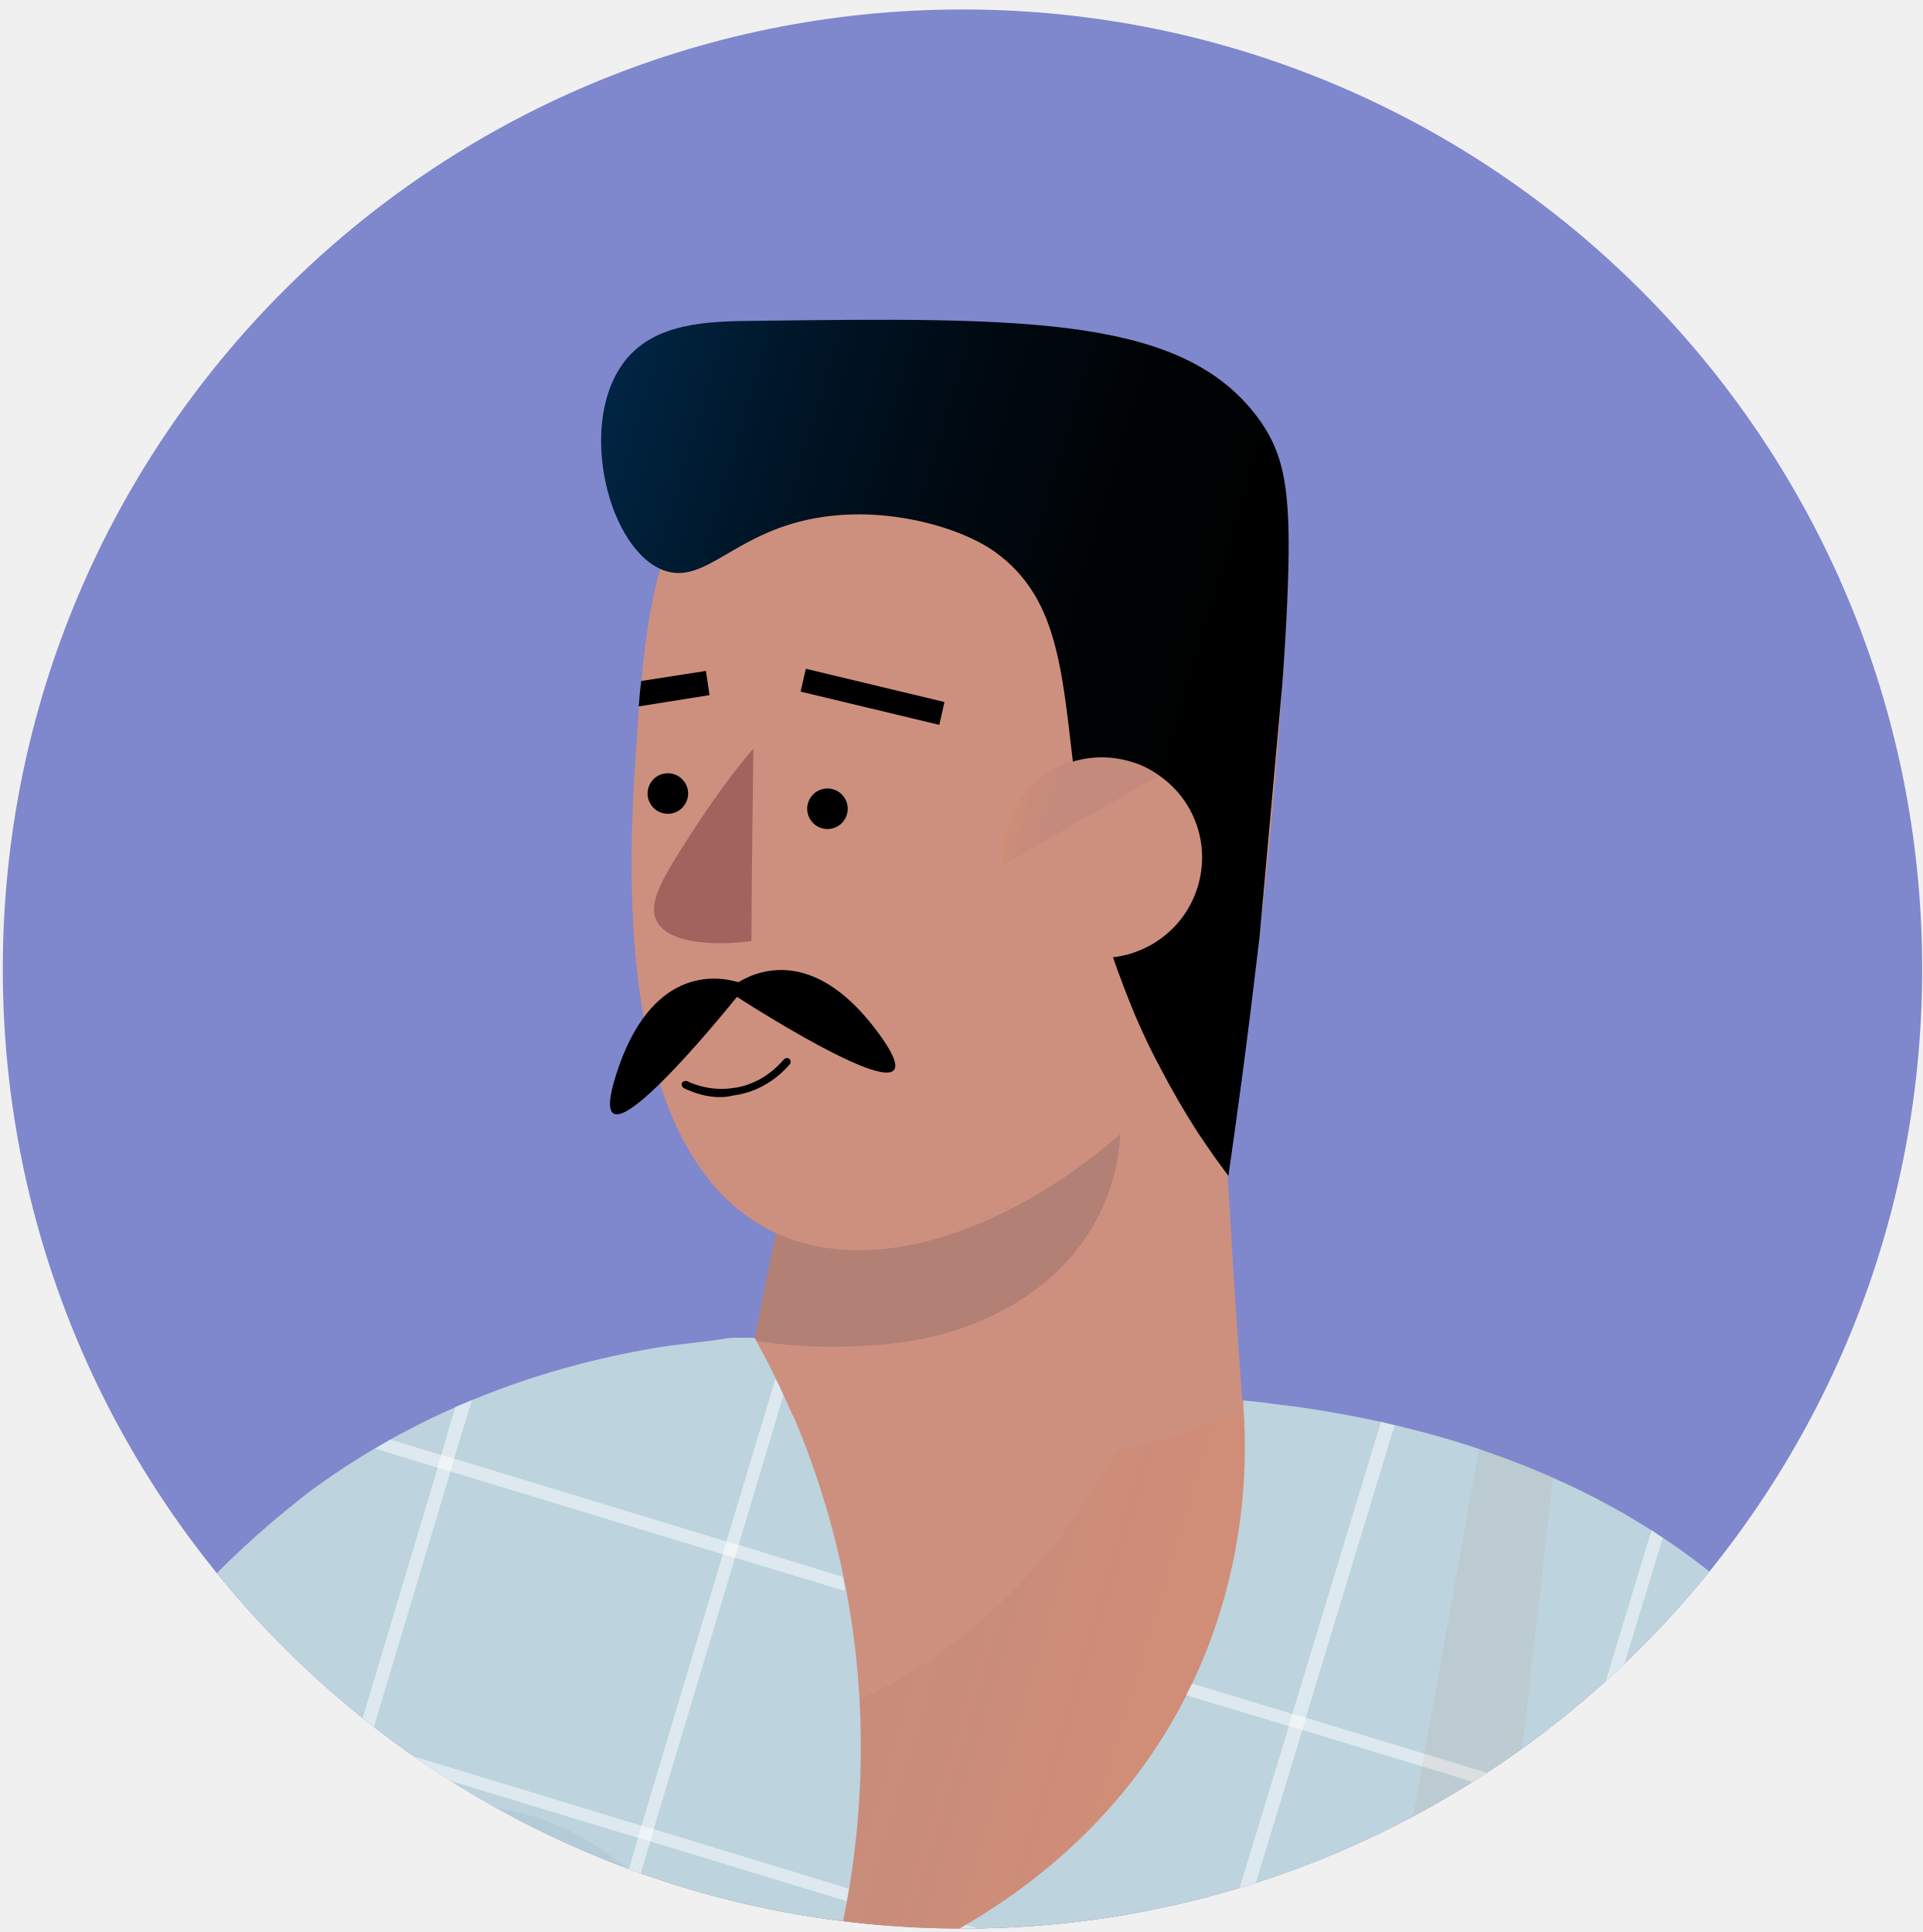
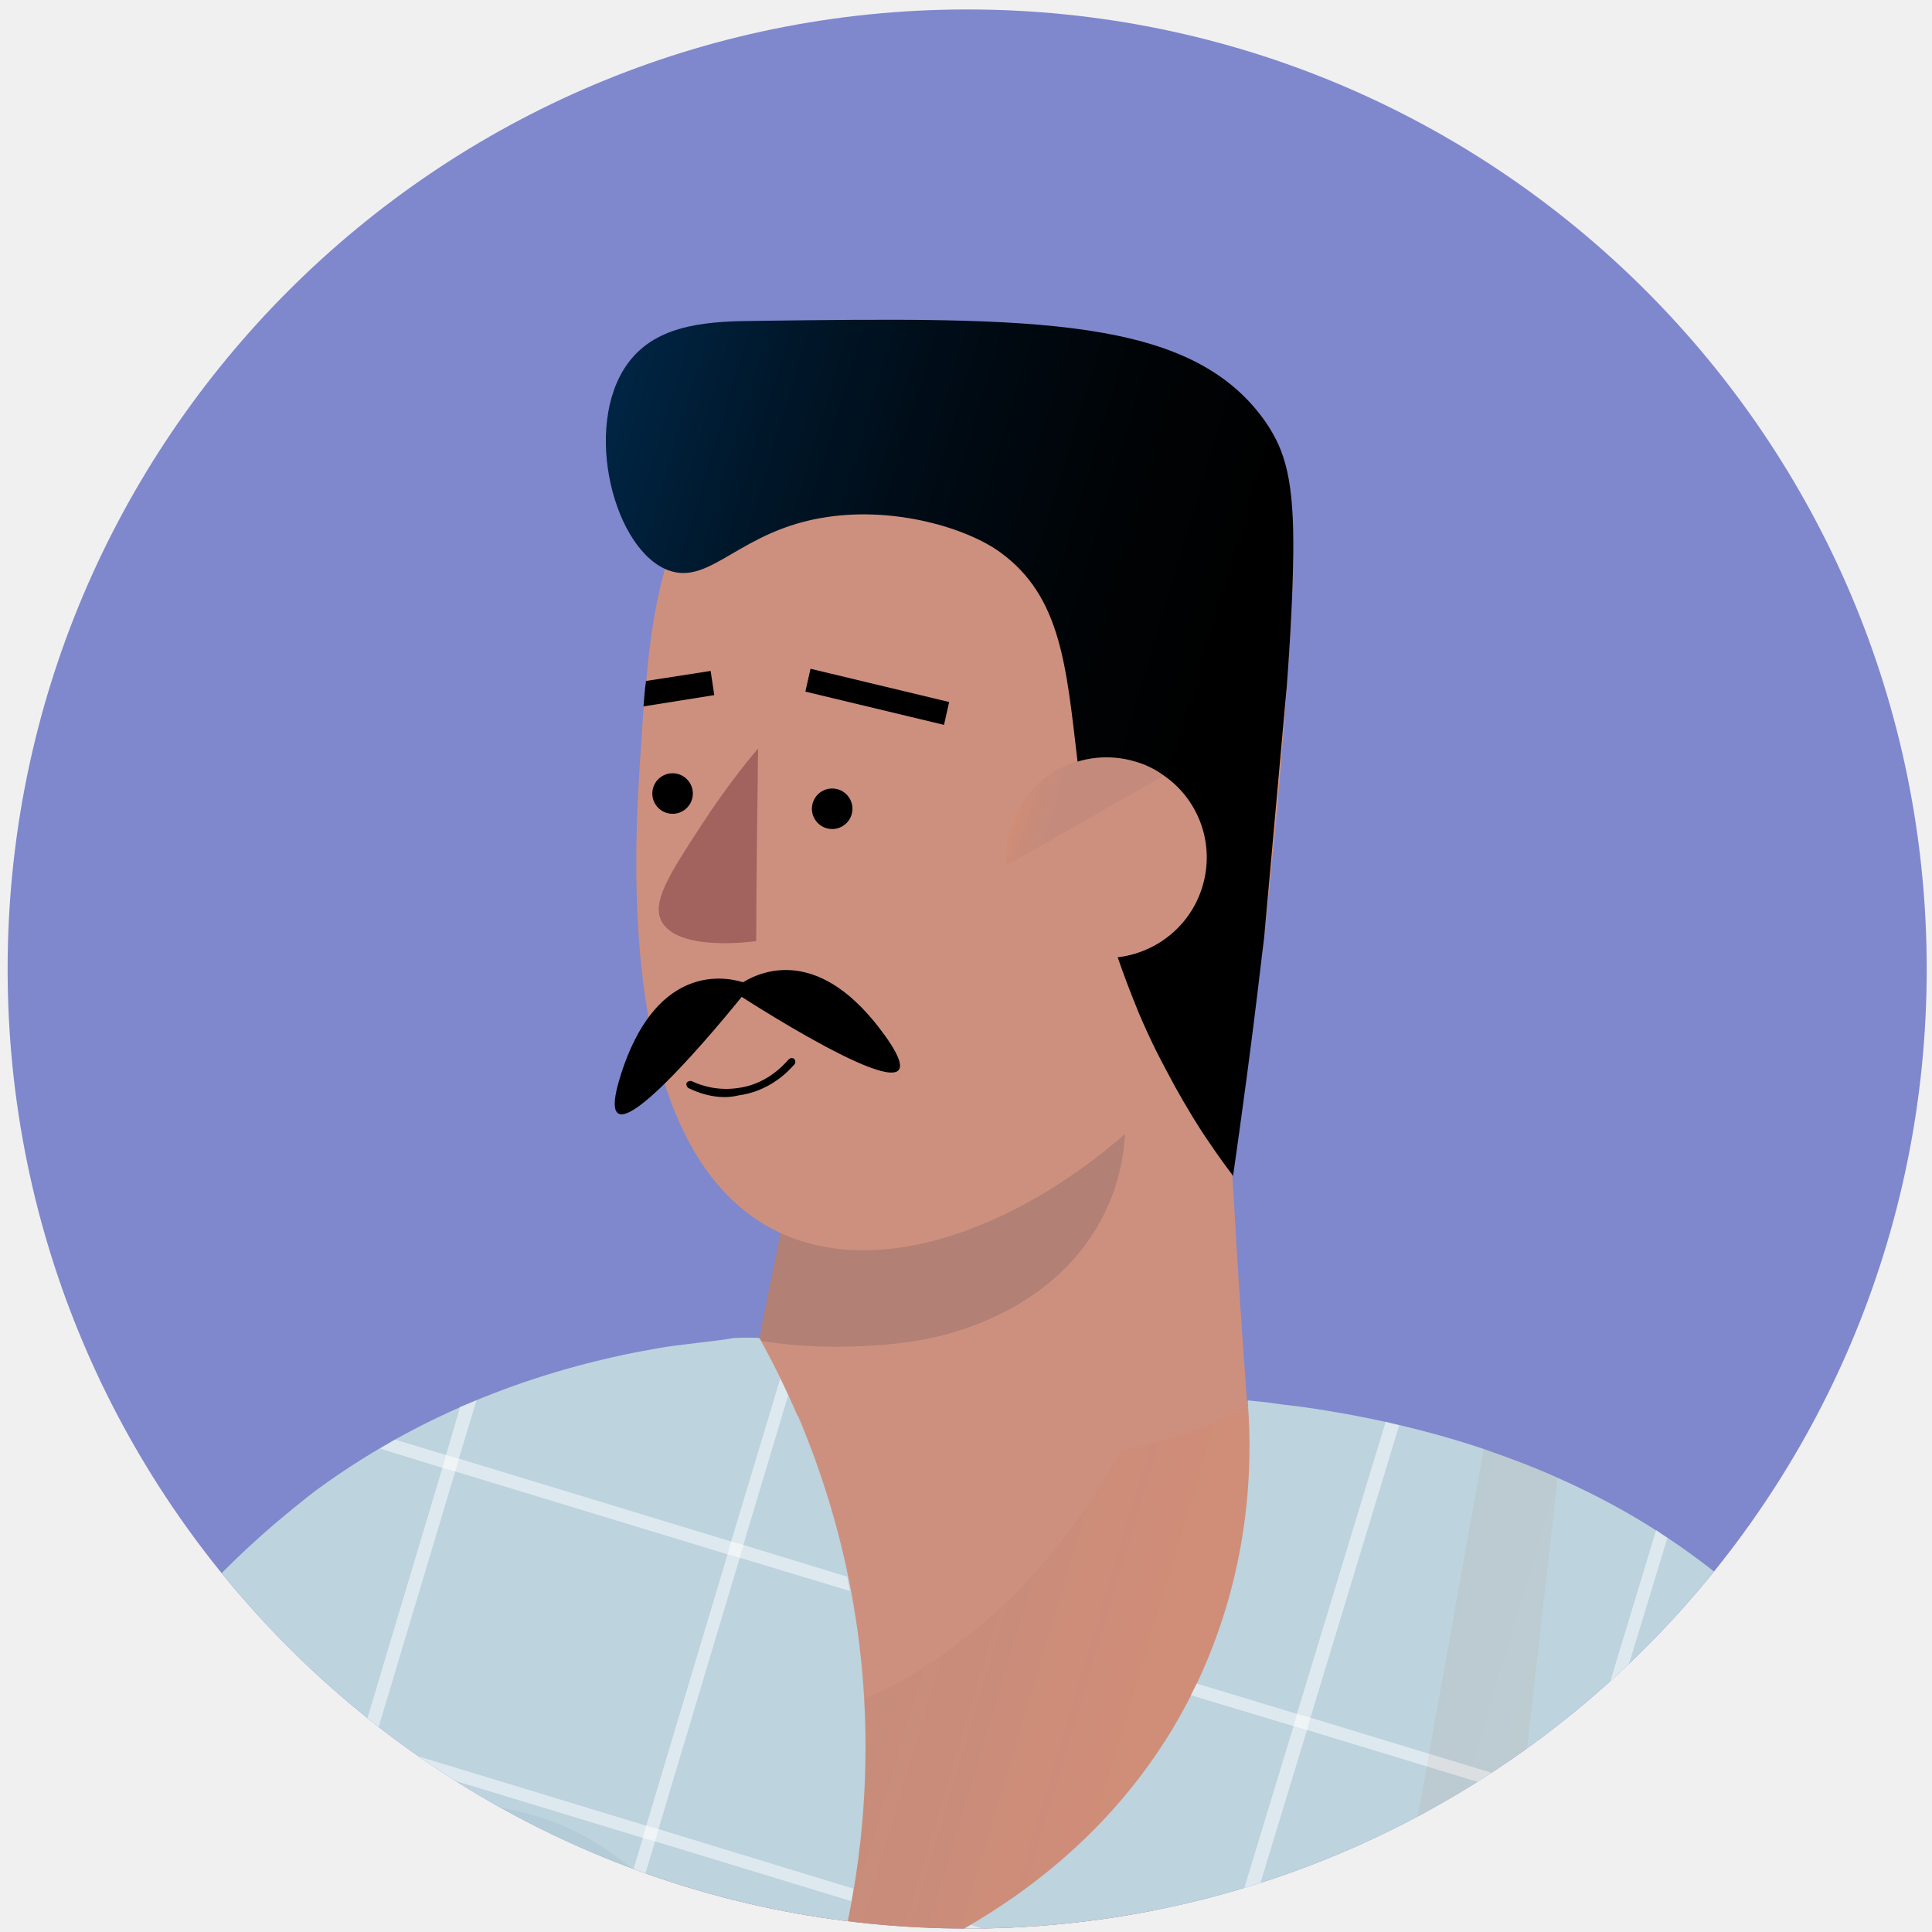
- <svg xmlns="http://www.w3.org/2000/svg" width="199" height="200" viewBox="0 0 199 200" fill="none">
-   <g clip-path="url(#clip0_3_13497)">
-     <path d="M0.29 100.312C0.29 45.453 44.762 0.98 99.622 0.98V0.98C154.481 0.98 198.953 45.453 198.953 100.312V100.312C198.953 155.172 154.481 199.644 99.622 199.644V199.644C44.762 199.644 0.29 155.172 0.29 100.312V100.312Z" fill="#7F87CD" />
-     <path d="M117.06 201.037C109.972 211.875 100.163 219.878 86.399 219.793C45.726 219.476 75.306 141.839 76.598 138.5C77.075 138.473 77.601 138.525 77.871 138.518L78.063 138.562L128.58 145.004L131.516 145.399C132.426 145.538 133.286 145.598 134.196 145.736C134.211 145.672 131.437 179.07 117.06 201.037Z" fill="#CD907F" />
-     <path opacity="0.08" d="M117.056 201.035L80.915 217.276C76.267 204.525 71.618 191.773 66.969 179.021C70.574 179.432 76.164 179.687 82.728 178.01C91.285 175.843 96.82 171.579 99.93 169.122C102.055 167.45 109.317 161.493 115.489 150.246C116.849 147.796 118.154 144.997 119.374 141.978C125.181 127.286 125.071 114.081 125.138 109.321C125.157 108.048 125.238 107.394 125.38 107.359C125.522 107.324 125.727 107.908 125.935 109.367C126.213 111.111 126.536 114.143 126.888 119.132C126.96 120.896 127.047 122.597 127.183 124.376C127.563 131.321 128.036 138.153 128.524 144.921L128.51 144.985C128.516 145.255 128.537 145.462 128.543 145.732C128.561 146.543 128.643 147.369 128.647 148.244C128.862 147.889 130.4 145.547 132.847 145.427C133.181 145.436 133.643 145.473 134.155 145.588C134.205 145.667 131.432 179.067 117.056 201.035Z" fill="url(#paint0_linear_3_13497)" />
-     <path d="M232.273 286.105C227.955 287.953 223.638 289.801 219.291 291.778C216.597 292.984 213.904 294.191 211.288 295.348C205.131 298.192 199.053 300.987 193.088 303.875C186.384 294.561 179.324 283.553 172.654 270.818C167.863 261.667 163.925 252.911 160.668 244.712C154.834 272.304 149.015 299.833 143.182 327.425C143.153 327.553 143.124 327.681 143.109 327.745L42.471 299.961C38.019 295.862 33.487 291.813 29.034 287.714L32.567 258.997L35.938 231.587C32.368 239.051 28.72 246.563 24.979 254.189C23.488 257.214 21.998 260.239 20.507 263.264C20.292 263.619 20.127 264.052 19.912 264.407C15.3 272.912 10.702 281.353 6.026 289.843C5.704 290.375 5.446 290.922 5.124 291.455C2.709 290.237 0.117 288.911 -2.46 287.522C-4.91 286.162 -7.473 284.709 -10.071 283.113C-12.136 281.84 -14.252 280.488 -16.352 279.072C-21.491 275.624 -26.152 272.151 -30.302 268.793C-28.412 263.706 -25.164 254.692 -21.239 243.275L-21.224 243.211C-20.648 241.257 -19.855 238.343 -18.69 234.976C-16.13 227.217 -12.425 217.969 -5.177 204.345C5.066 185.212 13.116 170.425 28.038 157.66C29.193 156.711 30.535 155.536 32.475 154.091C44.309 145.47 56.852 141.447 67.423 139.6C69.879 139.146 73.85 138.833 75.402 138.512C75.466 138.526 76.085 138.464 76.754 138.481C77.231 138.454 77.757 138.506 78.027 138.5L78.219 138.543C78.552 139.156 78.884 139.769 79.166 140.304C82.678 147.081 87.736 158.914 88.868 174.432C89.823 187.758 87.635 198.626 85.597 205.561C89.706 204.338 112.726 197.102 123.53 173.995C128.872 162.562 129.138 151.864 128.712 145.717C128.706 145.447 128.685 145.24 128.679 144.97C129.732 145.074 130.72 145.162 131.694 145.315C132.604 145.454 133.465 145.514 134.375 145.652C141.543 146.667 147.847 148.226 153.283 150.059C156.026 151.015 158.626 152.006 160.941 153.067C168.946 156.624 174.673 160.742 178.744 164.15C184.34 168.843 196.379 180.438 221.704 253.731C226.209 267.12 229.854 278.365 232.273 286.105Z" fill="#BDD3DE" />
-     <path opacity="0.5" d="M13.454 173.278L13.174 174.223L4.957 201.688L4.604 202.953L-2.935 228.016L-3.288 229.281L-10.784 254.151L-11.137 255.417L-17.936 278.091C-18.355 277.862 -18.695 277.583 -19.036 277.304L-12.324 255.014L-11.971 253.749L-4.475 228.878L-4.122 227.613L3.418 202.551L3.771 201.285L11.174 176.528C11.76 175.719 12.282 174.896 12.854 174.151C13.068 173.796 13.269 173.505 13.454 173.278Z" fill="white" />
-     <path opacity="0.5" d="M48.832 144.949L46.998 150.991L46.645 152.256L38.191 180.474L37.838 181.74L29.608 209.269L29.255 210.534L21.715 235.596L21.362 236.862L13.959 261.619L13.606 262.884L5.548 289.645L5.196 290.91L4.987 291.536C4.618 291.385 4.199 291.156 3.78 290.927L3.867 290.543L4.22 289.278L12.277 262.516L12.63 261.251L20.033 236.494L20.386 235.229L27.926 210.167L28.279 208.901L36.51 181.372L36.862 180.107L45.316 151.889L45.669 150.623L47.13 145.64C47.792 145.387 48.312 145.168 48.832 144.949Z" fill="white" />
-     <path opacity="0.5" d="M81.094 144.429L76.453 159.924L76.1 161.189L67.647 189.408L67.294 190.673L59.048 218.266L58.696 219.531L51.156 244.594L50.803 245.859L43.443 270.424L43.09 271.689L36.306 294.3C35.98 293.957 35.575 293.664 35.249 293.321L41.825 271.336L42.178 270.071L49.538 245.506L49.891 244.241L57.431 219.178L57.784 217.913L66.029 190.32L66.382 189.055L74.836 160.836L75.188 159.571L80.275 142.697C80.557 143.231 80.826 143.83 81.094 144.429Z" fill="white" />
-     <path opacity="0.5" d="M96.153 201.357L88.362 227.236L88.009 228.502L80.47 253.564L80.117 254.829L72.8 279.202L72.447 280.468L64.332 307.485L63.979 308.75L61.468 317.194C61.142 316.852 60.737 316.559 60.411 316.216L62.792 308.348L63.145 307.082L71.261 280.065L71.614 278.8L78.93 254.427L79.283 253.162L86.823 228.099L87.176 226.834L94.579 202.077C95.085 201.922 95.619 201.639 96.153 201.357Z" fill="white" />
-     <path opacity="0.5" d="M144.343 147.542L135.157 177.814L134.804 179.08L126.237 207.205L125.82 208.456L117.403 236.212L116.986 237.463L109.383 262.511L109.03 263.776L101.707 287.879L101.354 289.144L93.082 316.26L92.665 317.511L86.983 336.133C86.535 336.032 86.165 335.882 85.718 335.78L91.4 317.158L91.753 315.893L100.025 288.777L100.378 287.511L107.716 263.345L108.068 262.079L115.672 237.031L116.089 235.781L124.505 208.025L124.858 206.759L133.426 178.634L133.778 177.368L142.95 147.16C143.511 147.354 143.959 147.455 144.343 147.542Z" fill="white" />
-     <path opacity="0.5" d="M87.206 163.225C87.297 163.716 87.388 164.207 87.479 164.698L76.021 161.238L74.756 160.885L46.566 152.303L45.301 151.95L38.826 149.951C39.361 149.668 39.831 149.371 40.38 149.024L45.669 150.621L46.934 150.974L75.123 159.556L76.388 159.909L87.206 163.225Z" fill="white" />
-     <path opacity="0.5" d="M200.559 199.097L190.046 195.917L188.795 195.5L163.378 187.746L162.113 187.393L134.741 179.063L133.475 178.71L122.771 175.487C123 175.068 123.151 174.699 123.38 174.28L133.892 177.46L135.158 177.813L162.53 186.143L163.795 186.496L189.212 194.25L190.478 194.603L199.853 197.459C200.072 197.979 200.354 198.513 200.559 199.097Z" fill="white" />
-     <path opacity="0.5" d="M87.854 195.516C87.753 195.963 87.716 196.425 87.629 196.809L67.244 190.594L65.979 190.241L37.789 181.66L36.524 181.307L13.111 174.206L12.791 174.134C12.991 173.843 13.191 173.552 13.392 173.261L13.464 172.942L13.592 172.971L36.877 180.042L38.142 180.395L66.332 188.977L67.597 189.329L87.854 195.516Z" fill="white" />
-     <path opacity="0.5" d="M215.244 235.632L206.43 232.97L205.165 232.617L180.565 225.114L179.314 224.698L154.458 217.137L153.193 216.784L125.82 208.454L124.555 208.102L98.434 200.188C98.969 199.906 99.439 199.609 99.988 199.262L124.908 206.837L126.173 207.19L153.546 215.52L154.811 215.872L179.667 223.433L180.932 223.786L205.468 231.274L206.733 231.627L214.602 234.008C214.885 234.542 215.039 235.048 215.244 235.632Z" fill="white" />
-     <path opacity="0.5" d="M159.794 249.209C159.693 249.657 159.606 250.041 159.505 250.489L145.61 246.209L144.359 245.792L117.001 237.398L115.75 236.982L88.023 228.437L86.758 228.084L58.583 219.439L57.332 219.022L29.221 210.39L27.97 209.974L4.572 202.809L3.321 202.393L-3.09 200.408C-2.861 199.989 -2.646 199.634 -2.417 199.215L3.752 201.078L5.003 201.495L28.402 208.659L29.653 209.076L57.764 217.707L59.014 218.124L87.189 226.77L88.455 227.123L116.246 235.682L117.497 236.099L144.854 244.493L146.105 244.909L159.794 249.209Z" fill="white" />
-     <path opacity="0.5" d="M172.111 159.189L163.795 186.497L163.379 187.748L154.811 215.873L154.459 217.139L146.028 244.959L145.675 246.224L138.071 271.272L137.654 272.523L130.375 296.433L130.022 297.699L121.721 324.943L121.368 326.208L115.865 344.333C115.417 344.232 115.048 344.081 114.6 343.98L120.103 325.855L120.456 324.59L128.757 297.346L129.11 296.08L136.404 272.106L136.821 270.855L144.424 245.807L144.841 244.556L153.272 216.736L153.625 215.471L162.192 187.345L162.545 186.08L170.947 158.388C171.352 158.681 171.692 158.96 172.111 159.189Z" fill="white" />
-     <path opacity="0.5" d="M193.626 184.824L190.463 194.668L190.046 195.918L180.981 223.864L180.564 225.115L171.543 252.869L171.126 254.12L168.452 262.393C168.184 261.794 167.901 261.259 167.633 260.661L169.876 253.703L170.293 252.452L179.314 224.698L179.731 223.447L188.796 195.501L189.213 194.251L192.778 183.22C193.061 183.755 193.358 184.225 193.626 184.824Z" fill="white" />
-     <path opacity="0.17" d="M211.302 295.353C205.145 298.198 199.066 300.992 193.101 303.88C186.397 294.567 179.336 283.559 172.666 270.825C167.875 261.675 163.937 252.919 160.68 244.721C154.846 272.311 149.027 299.838 143.193 327.429C143.164 327.557 143.136 327.685 143.121 327.749L42.479 299.968C38.026 295.869 33.494 291.82 29.041 287.721L32.574 259.005L35.945 231.598C32.375 239.061 28.727 246.573 24.985 254.198C23.495 257.223 22.004 260.248 20.513 263.273C20.299 263.627 20.134 264.061 19.919 264.416C15.306 272.92 10.709 281.361 6.032 289.851L-2.454 287.53L-10.429 285.325C-10.429 285.325 -10.319 284.543 -10.065 283.121C-7.573 268.826 7.908 189.631 43.426 186.899C82.503 183.896 68.38 239.531 148.542 221.07C196.063 210.159 208.818 256.068 211.302 295.353Z" fill="url(#paint1_linear_3_13497)" />
-     <path opacity="0.32" d="M143.782 319.439C124.033 312.823 99.754 302.157 87.17 286.737C78.857 276.519 84.863 253.801 96.112 228.705C110.256 229.481 124.4 230.257 138.558 230.97C143.384 203.951 148.275 176.947 153.101 149.928C155.843 150.884 158.443 151.875 160.758 152.936C157.85 178.304 150.366 244.466 146.267 288.798C145.529 298.315 144.647 308.471 143.782 319.439Z" fill="url(#paint2_linear_3_13497)" />
-     <path d="M128.595 145.745C125.495 147.262 121.049 149.08 115.476 150.239C112.863 150.79 110.024 151.156 107.036 151.287C96.372 151.765 87.705 149.064 82.032 146.503C80.756 143.525 79.457 140.946 78.313 138.872C78.263 138.793 78.228 138.651 78.115 138.558C78.797 134.947 79.544 131.352 80.305 127.692C81.712 120.883 83.153 114.218 84.693 107.709C84.852 107.005 84.997 106.366 85.142 105.726C85.334 105.769 85.476 105.734 85.668 105.778C96.412 106.73 107.205 107.76 117.948 108.712C120.387 108.928 122.762 109.129 125.137 109.33C125.407 109.324 125.727 109.397 125.998 109.391C126.189 109.434 126.332 109.399 126.524 109.442C126.675 112.636 126.812 115.894 126.948 119.152C127.02 120.916 127.106 122.617 127.241 124.395C127.619 131.338 128.091 138.168 128.577 144.934L128.562 144.998C128.568 145.268 128.589 145.474 128.595 145.745Z" fill="#CD907F" />
-     <path opacity="0.15" d="M96.083 138.46C92.745 139.251 88.754 139.356 87.467 139.401C83.747 139.501 80.591 139.19 78.323 138.811C78.274 138.733 78.239 138.59 78.125 138.497C78.808 134.886 79.554 131.29 80.315 127.63C81.722 120.821 83.163 114.154 84.703 107.645L85.677 105.714C89.834 106.654 95.371 107.437 101.823 107.149C106.432 106.982 110.474 106.35 113.813 105.559C114.483 107.055 118.38 116.275 113.863 125.54C109.06 135.48 98.204 137.999 96.083 138.46Z" fill="#19233D" />
-     <path d="M130.117 99.082C129.572 100.304 128.978 101.447 128.319 102.576C125.764 107.041 122.362 111.383 118.422 115.132C107.137 126.097 91.556 132.864 80.236 127.615C62.966 119.543 65.137 87.622 65.857 77.294C65.968 75.907 66.016 74.506 66.142 73.055C66.202 72.195 66.277 71.27 66.401 70.424C66.742 66.534 67.29 62.623 68.334 58.892C69.978 52.808 72.872 47.141 78.302 42.451C88.942 33.155 105.702 30.69 117.566 36.801C125.454 40.871 130.719 48.516 133.375 57.589C133.327 61.075 133.126 65.535 132.685 71.353C132.151 79.369 131.328 88.664 130.117 99.082Z" fill="#CD907F" />
-     <path d="M91.006 107.061C84.649 98.296 78.837 100.21 76.42 101.681C73.968 100.925 67.269 100.218 63.765 111.26C60.231 122.429 72.642 107.685 76.279 103.196C80.801 106.1 98.036 116.718 91.006 107.061Z" fill="url(#paint3_linear_3_13497)" />
-     <path d="M72.771 113.362C72.003 113.189 71.329 112.902 70.782 112.644C70.604 112.537 70.52 112.316 70.563 112.124C70.67 111.947 70.891 111.862 71.083 111.905C72.113 112.407 73.811 112.925 75.826 112.641C78.73 112.288 80.501 110.403 81.137 109.672C81.308 109.509 81.515 109.489 81.692 109.596C81.855 109.767 81.876 109.974 81.768 110.151C81.04 110.995 79.112 112.98 75.923 113.402C74.783 113.683 73.731 113.579 72.771 113.362Z" fill="black" />
-     <path d="M85.183 85.77C86.314 86.026 87.437 85.317 87.693 84.186C87.949 83.055 87.24 81.932 86.11 81.676C84.98 81.421 83.856 82.13 83.6 83.26C83.344 84.391 84.053 85.514 85.183 85.77Z" fill="url(#paint4_linear_3_13497)" />
-     <path d="M68.662 84.193C69.792 84.448 70.916 83.739 71.172 82.609C71.427 81.478 70.719 80.355 69.588 80.099C68.458 79.844 67.335 80.553 67.079 81.683C66.823 82.814 67.532 83.937 68.662 84.193Z" fill="url(#paint5_linear_3_13497)" />
-     <path d="M77.978 77.488C76.521 79.176 74.434 81.865 72.174 85.321C68.684 90.652 66.996 93.364 67.963 95.331C69.595 98.524 77.287 97.506 77.778 97.415C77.802 90.763 77.89 84.125 77.978 77.488Z" fill="#A2625E" />
-     <path d="M97.758 72.672L83.406 69.23L82.87 71.596L97.223 75.038L97.758 72.672Z" fill="url(#paint6_linear_3_13497)" />
-     <path d="M73.44 71.958L66.116 73.126C66.177 72.266 66.251 71.341 66.376 70.496L73.066 69.453L73.44 71.958Z" fill="url(#paint7_linear_3_13497)" />
-     <path d="M130.358 97.117C130.277 97.771 130.197 98.425 130.116 99.08C129.037 108.317 127.956 116.074 127.146 121.741L127.097 121.662C126.424 120.77 125.603 119.644 124.747 118.374C123.579 116.698 122.356 114.674 121.112 112.442C120.497 111.295 119.833 110.069 119.183 108.779C118.583 107.567 117.997 106.292 117.425 104.953C116.6 102.951 115.839 100.963 115.192 99.069C113.517 93.983 112.502 89.249 111.864 84.936C111.544 82.779 111.26 80.765 111.039 78.765C109.879 69.022 109.365 61.778 103.072 57.196C99.609 54.665 92.176 52.447 85.073 53.531C76.098 54.865 73.11 60.645 68.698 59.042C68.571 59.013 68.457 58.92 68.329 58.892C62.669 56.267 59.714 43.16 64.922 37.075C67.944 33.522 72.982 33.249 77.897 33.217C106.624 32.851 122.929 32.703 130.579 43.779C132.539 46.709 133.481 49.679 133.375 57.59C133.326 61.075 133.125 65.535 132.685 71.352C132.67 71.416 132.67 71.416 132.67 71.416L130.358 97.117Z" fill="url(#paint8_linear_3_13497)" />
-     <path d="M123.975 91.774C122.332 97.251 116.516 100.372 111.039 98.73C106.826 97.44 104.023 93.78 103.677 89.668C103.553 88.43 103.715 87.122 104.083 85.793C105.726 80.316 111.542 77.195 117.019 78.838C118.156 79.162 119.121 79.649 120.043 80.329C123.583 82.81 125.308 87.369 123.975 91.774Z" fill="#CD907F" />
-     <path opacity="0.09" d="M120.053 80.264L103.686 89.603C103.563 88.365 103.725 87.057 104.093 85.729C105.736 80.251 111.552 77.13 117.029 78.773C118.151 79.161 119.181 79.663 120.053 80.264Z" fill="url(#paint9_linear_3_13497)" />
+ <svg xmlns="http://www.w3.org/2000/svg" xmlns:xlink="http://www.w3.org/1999/xlink" fill="none" height="60" viewBox="0 0 199 200" width="60">
+   <linearGradient id="a" gradientUnits="userSpaceOnUse" x1="74.594" x2="129.901" y1="153.717" y2="170.321">
+     <stop offset=".002" stop-color="#19233d" stop-opacity=".5" />
+     <stop offset=".836" stop-color="#f07125" />
+   </linearGradient>
+   <linearGradient id="b" gradientUnits="userSpaceOnUse" x1="3.77" x2="212.202" y1="229.801" y2="292.409">
+     <stop offset=".195" stop-color="#87aeb4" />
+     <stop offset="1" stop-color="#153e5c" />
+   </linearGradient>
+   <linearGradient id="c" gradientUnits="userSpaceOnUse" x1="96.993" x2="167.509" y1="219.296" y2="240.464">
+     <stop offset="0" stop-color="#5a142a" stop-opacity=".2" />
+     <stop offset="1" stop-color="#fc860a" stop-opacity=".2" />
+   </linearGradient>
+   <linearGradient id="d">
+     <stop offset=".001" />
+     <stop offset=".811" />
+   </linearGradient>
+   <linearGradient id="e" gradientUnits="userSpaceOnUse" x1="65.466" x2="91.749" xlink:href="#d" y1="105.688" y2="113.583" />
+   <linearGradient id="f" gradientUnits="userSpaceOnUse" x1="83.634" x2="87.608" xlink:href="#d" y1="83.144" y2="84.339" />
+   <linearGradient id="g" gradientUnits="userSpaceOnUse" x1="67.121" x2="71.095" xlink:href="#d" y1="81.566" y2="82.76" />
+   <linearGradient id="h" gradientUnits="userSpaceOnUse" x1="83.193" x2="97.438" xlink:href="#d" y1="70.002" y2="74.283" />
+   <linearGradient id="i" gradientUnits="userSpaceOnUse" x1="66.434" x2="73.333" xlink:href="#d" y1="70.332" y2="72.406" />
+   <linearGradient id="j" gradientUnits="userSpaceOnUse" x1="57.434" x2="138.633" y1="59.071" y2="83.456">
+     <stop offset="0" stop-color="#002544" />
+     <stop offset=".192" stop-color="#00172a" />
+     <stop offset=".417" stop-color="#000a13" />
+     <stop offset=".629" stop-color="#000305" />
+     <stop offset=".811" />
+   </linearGradient>
+   <linearGradient id="k" gradientUnits="userSpaceOnUse" x1="105.05" x2="113.365" y1="82.629" y2="85.128">
+     <stop offset=".003" stop-color="#f07125" />
+     <stop offset=".445" stop-color="#19233d" stop-opacity=".5" />
+   </linearGradient>
+   <clipPath id="l">
+     <path d="m.29 100.312c0-54.859 44.472-99.332 99.332-99.332 54.859 0 99.331 44.472 99.331 99.332 0 54.86-44.472 99.332-99.331 99.332-54.859 0-99.332-44.472-99.332-99.332z" />
+   </clipPath>
+   <g clip-path="url(#l)">
+     <path d="m.29 100.312c0-54.859 44.472-99.332 99.332-99.332 54.859 0 99.331 44.472 99.331 99.332 0 54.86-44.472 99.332-99.331 99.332-54.859 0-99.332-44.472-99.332-99.332z" fill="#7f87cd" />
+     <path d="m117.06 201.037c-7.088 10.838-16.897 18.841-30.661 18.756-40.672-.317-11.093-77.954-9.801-81.293.477-.027 1.003.025 1.273.018l.192.044 50.517 6.442 2.936.395c.91.139 1.77.199 2.68.337.015-.064-2.759 33.334-17.136 55.301z" fill="#cd907f" />
+     <path d="m117.056 201.035-36.141 16.241c-4.649-12.751-9.297-25.503-13.946-38.255 3.605.411 9.194.666 15.758-1.011 8.557-2.167 14.092-6.431 17.202-8.888 2.125-1.672 9.387-7.629 15.559-18.876 1.36-2.45 2.665-5.249 3.885-8.268 5.807-14.692 5.697-27.897 5.764-32.657.019-1.273.1-1.927.242-1.962s.347.549.555 2.008c.278 1.744.601 4.776.953 9.765.072 1.764.159 3.465.295 5.244.38 6.945.853 13.777 1.341 20.545l-.014.064c.006.27.027.477.033.747.018.811.1 1.637.104 2.512.215-.355 1.753-2.697 4.2-2.817.334.009.796.046 1.308.161.05.079-2.723 33.479-17.099 55.447z" fill="url(#a)" opacity=".08" />
+     <path d="m232.273 286.105c-4.318 1.848-8.635 3.696-12.982 5.673-2.694 1.206-5.387 2.413-8.003 3.57-6.157 2.844-12.235 5.639-18.2 8.527-6.704-9.314-13.764-20.322-20.434-33.057-4.791-9.151-8.729-17.907-11.986-26.106-5.834 27.592-11.653 55.121-17.486 82.713-.029.128-.058.256-.073.32l-100.638-27.784c-4.453-4.099-8.984-8.148-13.437-12.247l3.533-28.717 3.371-27.41c-3.57 7.464-7.218 14.976-10.959 22.602-1.491 3.025-2.981 6.05-4.472 9.075-.215.355-.38.788-.595 1.143-4.612 8.505-9.21 16.946-13.886 25.436-.322.532-.58 1.079-.902 1.612-2.414-1.218-5.006-2.544-7.584-3.933-2.45-1.36-5.013-2.813-7.611-4.409-2.066-1.273-4.181-2.625-6.282-4.041-5.138-3.448-9.8-6.921-13.95-10.279 1.889-5.087 5.138-14.101 9.063-25.518l.014-.064c.576-1.954 1.369-4.868 2.534-8.235 2.561-7.759 6.265-17.007 13.514-30.631 10.242-19.133 18.292-33.92 33.214-46.685 1.156-.949 2.498-2.124 4.438-3.569 11.834-8.621 24.376-12.644 34.948-14.491 2.456-.454 6.427-.767 7.979-1.088.064.014.683-.048 1.352-.031.477-.027 1.003.025 1.273.019l.192.043c.332.613.664 1.226.947 1.761 3.511 6.777 8.57 18.61 9.702 34.128.955 13.326-1.233 24.194-3.271 31.129 4.109-1.223 27.129-8.459 37.933-31.566 5.342-11.433 5.608-22.131 5.182-28.278-.006-.27-.027-.477-.033-.747 1.053.104 2.041.192 3.015.345.91.139 1.771.199 2.681.337 7.168 1.015 13.472 2.574 18.908 4.407 2.743.956 5.343 1.947 7.658 3.008 8.005 3.557 13.732 7.675 17.803 11.083 5.596 4.693 17.635 16.288 42.96 89.581 4.505 13.389 8.15 24.634 10.569 32.374z" fill="#bdd3de" />
+     <g fill="#fff">
+       <path d="m13.454 173.278-.281.945-8.217 27.465-.353 1.265-7.54 25.063-.353 1.265-7.496 24.87-.353 1.266-6.799 22.674c-.419-.229-.759-.508-1.1-.787l6.712-22.29.353-1.265 7.496-24.871.353-1.265 7.54-25.062.353-1.266 7.404-24.757c.586-.809 1.108-1.632 1.679-2.377.215-.355.415-.646.601-.873z" opacity=".5" />
+       <path d="m48.832 144.949-1.834 6.042-.353 1.265-8.454 28.218-.353 1.266-8.231 27.529-.353 1.265-7.54 25.062-.353 1.266-7.403 24.757-.353 1.265-8.058 26.761-.353 1.265-.208.626c-.369-.151-.788-.38-1.207-.609l.087-.384.353-1.265 8.058-26.762.353-1.265 7.403-24.757.353-1.265 7.54-25.062.353-1.266 8.231-27.529.353-1.265 8.454-28.218.353-1.266 1.461-4.983c.662-.253 1.182-.472 1.702-.691z" opacity=".5" />
+       <path d="m81.094 144.429-4.641 15.495-.353 1.265-8.454 28.219-.353 1.265-8.245 27.593-.353 1.265-7.54 25.063-.353 1.265-7.36 24.565-.353 1.265-6.784 22.611c-.326-.343-.731-.636-1.056-.979l6.576-21.985.353-1.265 7.36-24.565.353-1.265 7.54-25.063.353-1.265 8.245-27.593.353-1.265 8.454-28.219.353-1.265 5.086-16.874c.283.534.551 1.133.819 1.732z" opacity=".5" />
+       <path d="m96.153 201.357-7.791 25.879-.353 1.266-7.54 25.062-.353 1.265-7.317 24.373-.353 1.266-8.115 27.017-.353 1.265-2.511 8.444c-.326-.342-.73-.635-1.056-.978l2.381-7.868.353-1.266 8.115-27.017.353-1.265 7.317-24.373.353-1.265 7.54-25.063.353-1.265 7.404-24.757c.505-.155 1.04-.438 1.574-.72z" opacity=".5" />
+       <path d="m144.343 147.542-9.186 30.272-.353 1.266-8.567 28.125-.417 1.251-8.417 27.756-.417 1.251-7.603 25.048-.353 1.265-7.323 24.103-.353 1.265-8.272 27.116-.417 1.251-5.683 18.622c-.448-.101-.817-.251-1.265-.353l5.683-18.622.353-1.265 8.272-27.116.353-1.266 7.338-24.166.352-1.266 7.604-25.048.417-1.25 8.416-27.756.353-1.266 8.568-28.125.352-1.266 9.172-30.208c.561.194 1.009.295 1.393.382z" opacity=".5" />
+       <path d="m87.206 163.225c.091.491.182.982.272 1.473l-11.458-3.46-1.265-.353-28.189-8.582-1.265-.353-6.475-1.999c.535-.283 1.005-.58 1.554-.927l5.288 1.597 1.265.353 28.189 8.582 1.265.353z" opacity=".5" />
+       <path d="m200.559 199.097-10.513-3.18-1.251-.417-25.417-7.754-1.265-.353-27.372-8.33-1.266-.353-10.704-3.223c.229-.419.38-.788.609-1.207l10.512 3.18 1.266.353 27.372 8.33 1.265.353 25.417 7.754 1.266.353 9.375 2.856c.219.52.501 1.054.706 1.638z" opacity=".5" />
+       <path d="m87.854 195.516c-.101.447-.138.909-.225 1.293l-20.385-6.215-1.265-.353-28.189-8.581-1.265-.353-23.413-7.101-.32-.072c.2-.291.4-.582.601-.873l.072-.319.128.029 23.285 7.071 1.265.353 28.189 8.582 1.265.352z" opacity=".5" />
+       <path d="m215.244 235.632-8.814-2.662-1.265-.353-24.6-7.503-1.251-.416-24.856-7.561-1.265-.353-27.373-8.33-1.265-.352-26.121-7.914c.535-.282 1.005-.579 1.554-.926l24.92 7.575 1.265.353 27.373 8.33 1.265.352 24.856 7.561 1.265.353 24.536 7.488 1.265.353 7.869 2.381c.283.534.437 1.04.642 1.624z" opacity=".5" />
+       <path d="m159.794 249.209c-.101.448-.188.832-.289 1.28l-13.895-4.28-1.251-.417-27.358-8.394-1.251-.416-27.727-8.545-1.265-.353-28.175-8.645-1.251-.417-28.111-8.632-1.251-.416-23.399-7.165-1.251-.416-6.411-1.985c.229-.419.444-.774.673-1.193l6.17 1.863 1.251.417 23.399 7.164 1.251.417 28.111 8.631 1.251.417 28.175 8.646 1.265.353 27.791 8.559 1.251.417 27.357 8.394 1.251.416z" opacity=".5" />
+       <path d="m172.111 159.189-8.316 27.308-.416 1.251-8.568 28.125-.352 1.266-8.431 27.82-.353 1.265-7.604 25.048-.417 1.251-7.279 23.91-.353 1.266-8.301 27.244-.353 1.265-5.503 18.125c-.448-.101-.817-.252-1.265-.353l5.503-18.125.353-1.265 8.301-27.244.353-1.266 7.294-23.974.417-1.251 7.603-25.048.417-1.251 8.431-27.82.353-1.265 8.567-28.126.353-1.265 8.402-27.692c.405.293.745.572 1.164.801z" opacity=".5" />
+       <path d="m193.626 184.824-3.163 9.844-.417 1.25-9.065 27.946-.417 1.251-9.021 27.754-.417 1.251-2.674 8.273c-.268-.599-.551-1.134-.819-1.732l2.243-6.958.417-1.251 9.021-27.754.417-1.251 9.065-27.946.417-1.25 3.565-11.031c.283.535.58 1.005.848 1.604z" opacity=".5" />
+     </g>
+     <path d="m211.302 295.353c-6.157 2.845-12.236 5.639-18.201 8.527-6.704-9.313-13.765-20.321-20.435-33.055-4.791-9.15-8.729-17.906-11.986-26.104-5.834 27.59-11.653 55.117-17.487 82.708-.029.128-.057.256-.072.32l-100.642-27.781c-4.453-4.099-8.985-8.148-13.438-12.247l3.532-28.716 3.371-27.407c-3.57 7.463-7.218 14.975-10.959 22.6-1.491 3.025-2.981 6.05-4.472 9.075-.215.354-.38.788-.595 1.143-4.612 8.504-9.21 16.945-13.887 25.435l-8.486-2.321-7.975-2.205s.11-.782.364-2.204c2.492-14.295 17.973-93.49 53.492-96.222 39.077-3.003 24.954 52.632 105.116 34.171 47.521-10.911 60.276 34.998 62.76 74.283z" fill="url(#b)" opacity=".17" />
+     <path d="m143.782 319.439c-19.749-6.616-44.028-17.282-56.612-32.702-8.313-10.218-2.308-32.936 8.942-58.032 14.144.776 28.288 1.552 42.446 2.265 4.826-27.019 9.717-54.023 14.543-81.042 2.742.956 5.342 1.947 7.657 3.008-2.908 25.368-10.392 91.53-14.491 135.862-.738 9.517-1.62 19.673-2.485 30.641z" fill="url(#c)" opacity=".32" />
+     <path d="m128.595 145.745c-3.1 1.517-7.546 3.335-13.119 4.494-2.613.551-5.452.917-8.44 1.048-10.664.478-19.331-2.223-25.004-4.784-1.276-2.978-2.575-5.557-3.719-7.631-.05-.079-.085-.221-.198-.314.683-3.611 1.429-7.206 2.19-10.866 1.406-6.809 2.848-13.474 4.388-19.983.159-.704.304-1.343.449-1.983.192.043.334.008.526.052 10.744.952 21.537 1.982 32.28 2.934 2.439.216 4.814.417 7.189.618.27-.006.59.067.861.061.191.043.334.008.526.051.151 3.194.288 6.452.424 9.71.072 1.764.158 3.465.293 5.243.378 6.943.85 13.773 1.336 20.539l-.015.064c.006.27.027.476.033.747z" fill="#cd907f" />
+     <path d="m96.083 138.46c-3.338.791-7.329.896-8.616.941-3.72.1-6.876-.211-9.144-.59-.05-.078-.085-.221-.198-.314.682-3.611 1.429-7.207 2.19-10.867 1.406-6.809 2.847-13.476 4.387-19.985l.975-1.931c4.157.94 9.694 1.723 16.146 1.435 4.609-.167 8.651-.799 11.99-1.59.67 1.496 4.567 10.716.05 19.981-4.803 9.94-15.659 12.459-17.78 12.92z" fill="#19233d" opacity=".15" />
+     <path d="m130.117 99.082c-.545 1.222-1.139 2.365-1.798 3.494-2.555 4.465-5.957 8.807-9.897 12.556-11.285 10.965-26.866 17.732-38.186 12.483-17.27-8.072-15.1-39.993-14.379-50.321.112-1.387.16-2.788.286-4.239.06-.861.135-1.785.258-2.631.341-3.89.889-7.801 1.934-11.532 1.644-6.084 4.538-11.751 9.968-16.441 10.639-9.296 27.4-11.761 39.264-5.65 7.888 4.069 13.153 11.715 15.809 20.788-.048 3.486-.249 7.946-.69 13.764-.534 8.016-1.357 17.311-2.568 27.729z" fill="#cd907f" />
+     <path d="m91.006 107.061c-6.357-8.765-12.169-6.851-14.586-5.38-2.452-.756-9.151-1.463-12.655 9.579-3.533 11.169 8.877-3.575 12.515-8.064 4.521 2.904 21.757 13.522 14.727 3.865z" fill="url(#e)" />
+     <path d="m72.771 113.362c-.768-.173-1.443-.46-1.99-.718-.177-.107-.262-.328-.219-.52.107-.177.328-.262.52-.219 1.03.502 2.728 1.02 4.743.736 2.904-.353 4.675-2.238 5.311-2.969.171-.163.378-.183.555-.076.163.171.184.378.076.555-.729.844-2.657 2.829-5.846 3.251-1.139.281-2.192.177-3.151-.04z" fill="#000" />
+     <path d="m85.183 85.77c1.13.256 2.254-.454 2.51-1.584.256-1.131-.453-2.254-1.583-2.51-1.13-.256-2.254.454-2.51 1.584s.453 2.254 1.583 2.51z" fill="url(#f)" />
+     <path d="m68.662 84.193c1.13.256 2.254-.454 2.51-1.584.256-1.13-.453-2.254-1.583-2.51-1.13-.256-2.254.454-2.51 1.584-.256 1.131.453 2.254 1.583 2.51z" fill="url(#g)" />
+     <path d="m77.978 77.488c-1.457 1.688-3.544 4.377-5.804 7.834-3.49 5.33-5.178 8.042-4.211 10.009 1.632 3.193 9.324 2.175 9.815 2.084.024-6.652.112-13.29.2-19.927z" fill="#a2625e" />
+     <path d="m97.758 72.672-14.353-3.442-.535 2.366 14.353 3.442z" fill="url(#h)" />
+     <path d="m73.44 71.958-7.324 1.168c.06-.86.135-1.785.259-2.631l6.691-1.042z" fill="url(#i)" />
+     <path d="m130.358 97.117c-.081.654-.161 1.308-.242 1.962-1.079 9.237-2.16 16.994-2.97 22.661l-.049-.079c-.673-.892-1.494-2.018-2.35-3.288-1.168-1.676-2.391-3.7-3.635-5.932-.615-1.147-1.279-2.373-1.929-3.663-.6-1.212-1.186-2.487-1.758-3.826-.825-2.002-1.586-3.99-2.233-5.885-1.675-5.085-2.69-9.82-3.328-14.133-.32-2.157-.604-4.171-.825-6.171-1.16-9.743-1.674-16.987-7.967-21.569-3.463-2.531-10.896-4.749-17.999-3.664-8.975 1.333-11.963 7.113-16.374 5.511-.128-.029-.241-.122-.369-.151-5.66-2.624-8.615-15.731-3.407-21.816 3.022-3.553 8.059-3.827 12.975-3.859 28.727-.366 45.032-.513 52.682 10.562 1.96 2.931 2.902 5.901 2.796 13.811-.049 3.486-.25 7.945-.69 13.763-.015.064-.015.064-.015.064z" fill="url(#j)" />
+     <path d="m123.975 91.774c-1.643 5.477-7.459 8.598-12.936 6.956-4.213-1.29-7.016-4.949-7.362-9.062-.124-1.238.038-2.546.406-3.875 1.643-5.477 7.459-8.599 12.936-6.956 1.137.324 2.102.812 3.024 1.491 3.54 2.482 5.265 7.04 3.932 11.445z" fill="#cd907f" />
+     <path d="m120.053 80.264-16.367 9.339c-.123-1.238.039-2.546.407-3.875 1.643-5.477 7.459-8.598 12.936-6.956 1.122.388 2.152.89 3.024 1.491z" fill="url(#k)" opacity=".09" />
  </g>
-   <defs>
-     <linearGradient id="paint0_linear_3_13497" x1="74.594" y1="153.717" x2="129.901" y2="170.321" gradientUnits="userSpaceOnUse">
-       <stop offset="0.002" stop-color="#19233D" stop-opacity="0.5" />
-       <stop offset="0.836" stop-color="#F07125" />
-     </linearGradient>
-     <linearGradient id="paint1_linear_3_13497" x1="3.77" y1="229.801" x2="212.202" y2="292.409" gradientUnits="userSpaceOnUse">
-       <stop offset="0.195" stop-color="#87AEB4" />
-       <stop offset="1" stop-color="#153E5C" />
-     </linearGradient>
-     <linearGradient id="paint2_linear_3_13497" x1="96.993" y1="219.296" x2="167.509" y2="240.464" gradientUnits="userSpaceOnUse">
-       <stop stop-color="#5A142A" stop-opacity="0.2" />
-       <stop offset="1" stop-color="#FC860A" stop-opacity="0.2" />
-     </linearGradient>
-     <linearGradient id="paint3_linear_3_13497" x1="65.466" y1="105.688" x2="91.749" y2="113.583" gradientUnits="userSpaceOnUse">
-       <stop offset="0.001" />
-       <stop offset="0.811" />
-     </linearGradient>
-     <linearGradient id="paint4_linear_3_13497" x1="83.634" y1="83.144" x2="87.608" y2="84.339" gradientUnits="userSpaceOnUse">
-       <stop offset="0.001" />
-       <stop offset="0.811" />
-     </linearGradient>
-     <linearGradient id="paint5_linear_3_13497" x1="67.121" y1="81.566" x2="71.095" y2="82.76" gradientUnits="userSpaceOnUse">
-       <stop offset="0.001" />
-       <stop offset="0.811" />
-     </linearGradient>
-     <linearGradient id="paint6_linear_3_13497" x1="83.193" y1="70.002" x2="97.438" y2="74.283" gradientUnits="userSpaceOnUse">
-       <stop offset="0.001" />
-       <stop offset="0.811" />
-     </linearGradient>
-     <linearGradient id="paint7_linear_3_13497" x1="66.434" y1="70.332" x2="73.333" y2="72.406" gradientUnits="userSpaceOnUse">
-       <stop offset="0.001" />
-       <stop offset="0.811" />
-     </linearGradient>
-     <linearGradient id="paint8_linear_3_13497" x1="57.434" y1="59.071" x2="138.633" y2="83.456" gradientUnits="userSpaceOnUse">
-       <stop stop-color="#002544" />
-       <stop offset="0.192" stop-color="#00172A" />
-       <stop offset="0.417" stop-color="#000A13" />
-       <stop offset="0.629" stop-color="#000305" />
-       <stop offset="0.811" />
-     </linearGradient>
-     <linearGradient id="paint9_linear_3_13497" x1="105.05" y1="82.629" x2="113.365" y2="85.128" gradientUnits="userSpaceOnUse">
-       <stop offset="0.003" stop-color="#F07125" />
-       <stop offset="0.445" stop-color="#19233D" stop-opacity="0.5" />
-     </linearGradient>
-     <clipPath id="clip0_3_13497">
-       <path d="M0.29 100.312C0.29 45.453 44.762 0.98 99.622 0.98V0.98C154.481 0.98 198.953 45.453 198.953 100.312V100.312C198.953 155.172 154.481 199.644 99.622 199.644V199.644C44.762 199.644 0.29 155.172 0.29 100.312V100.312Z" fill="white" />
-     </clipPath>
-   </defs>
</svg>
